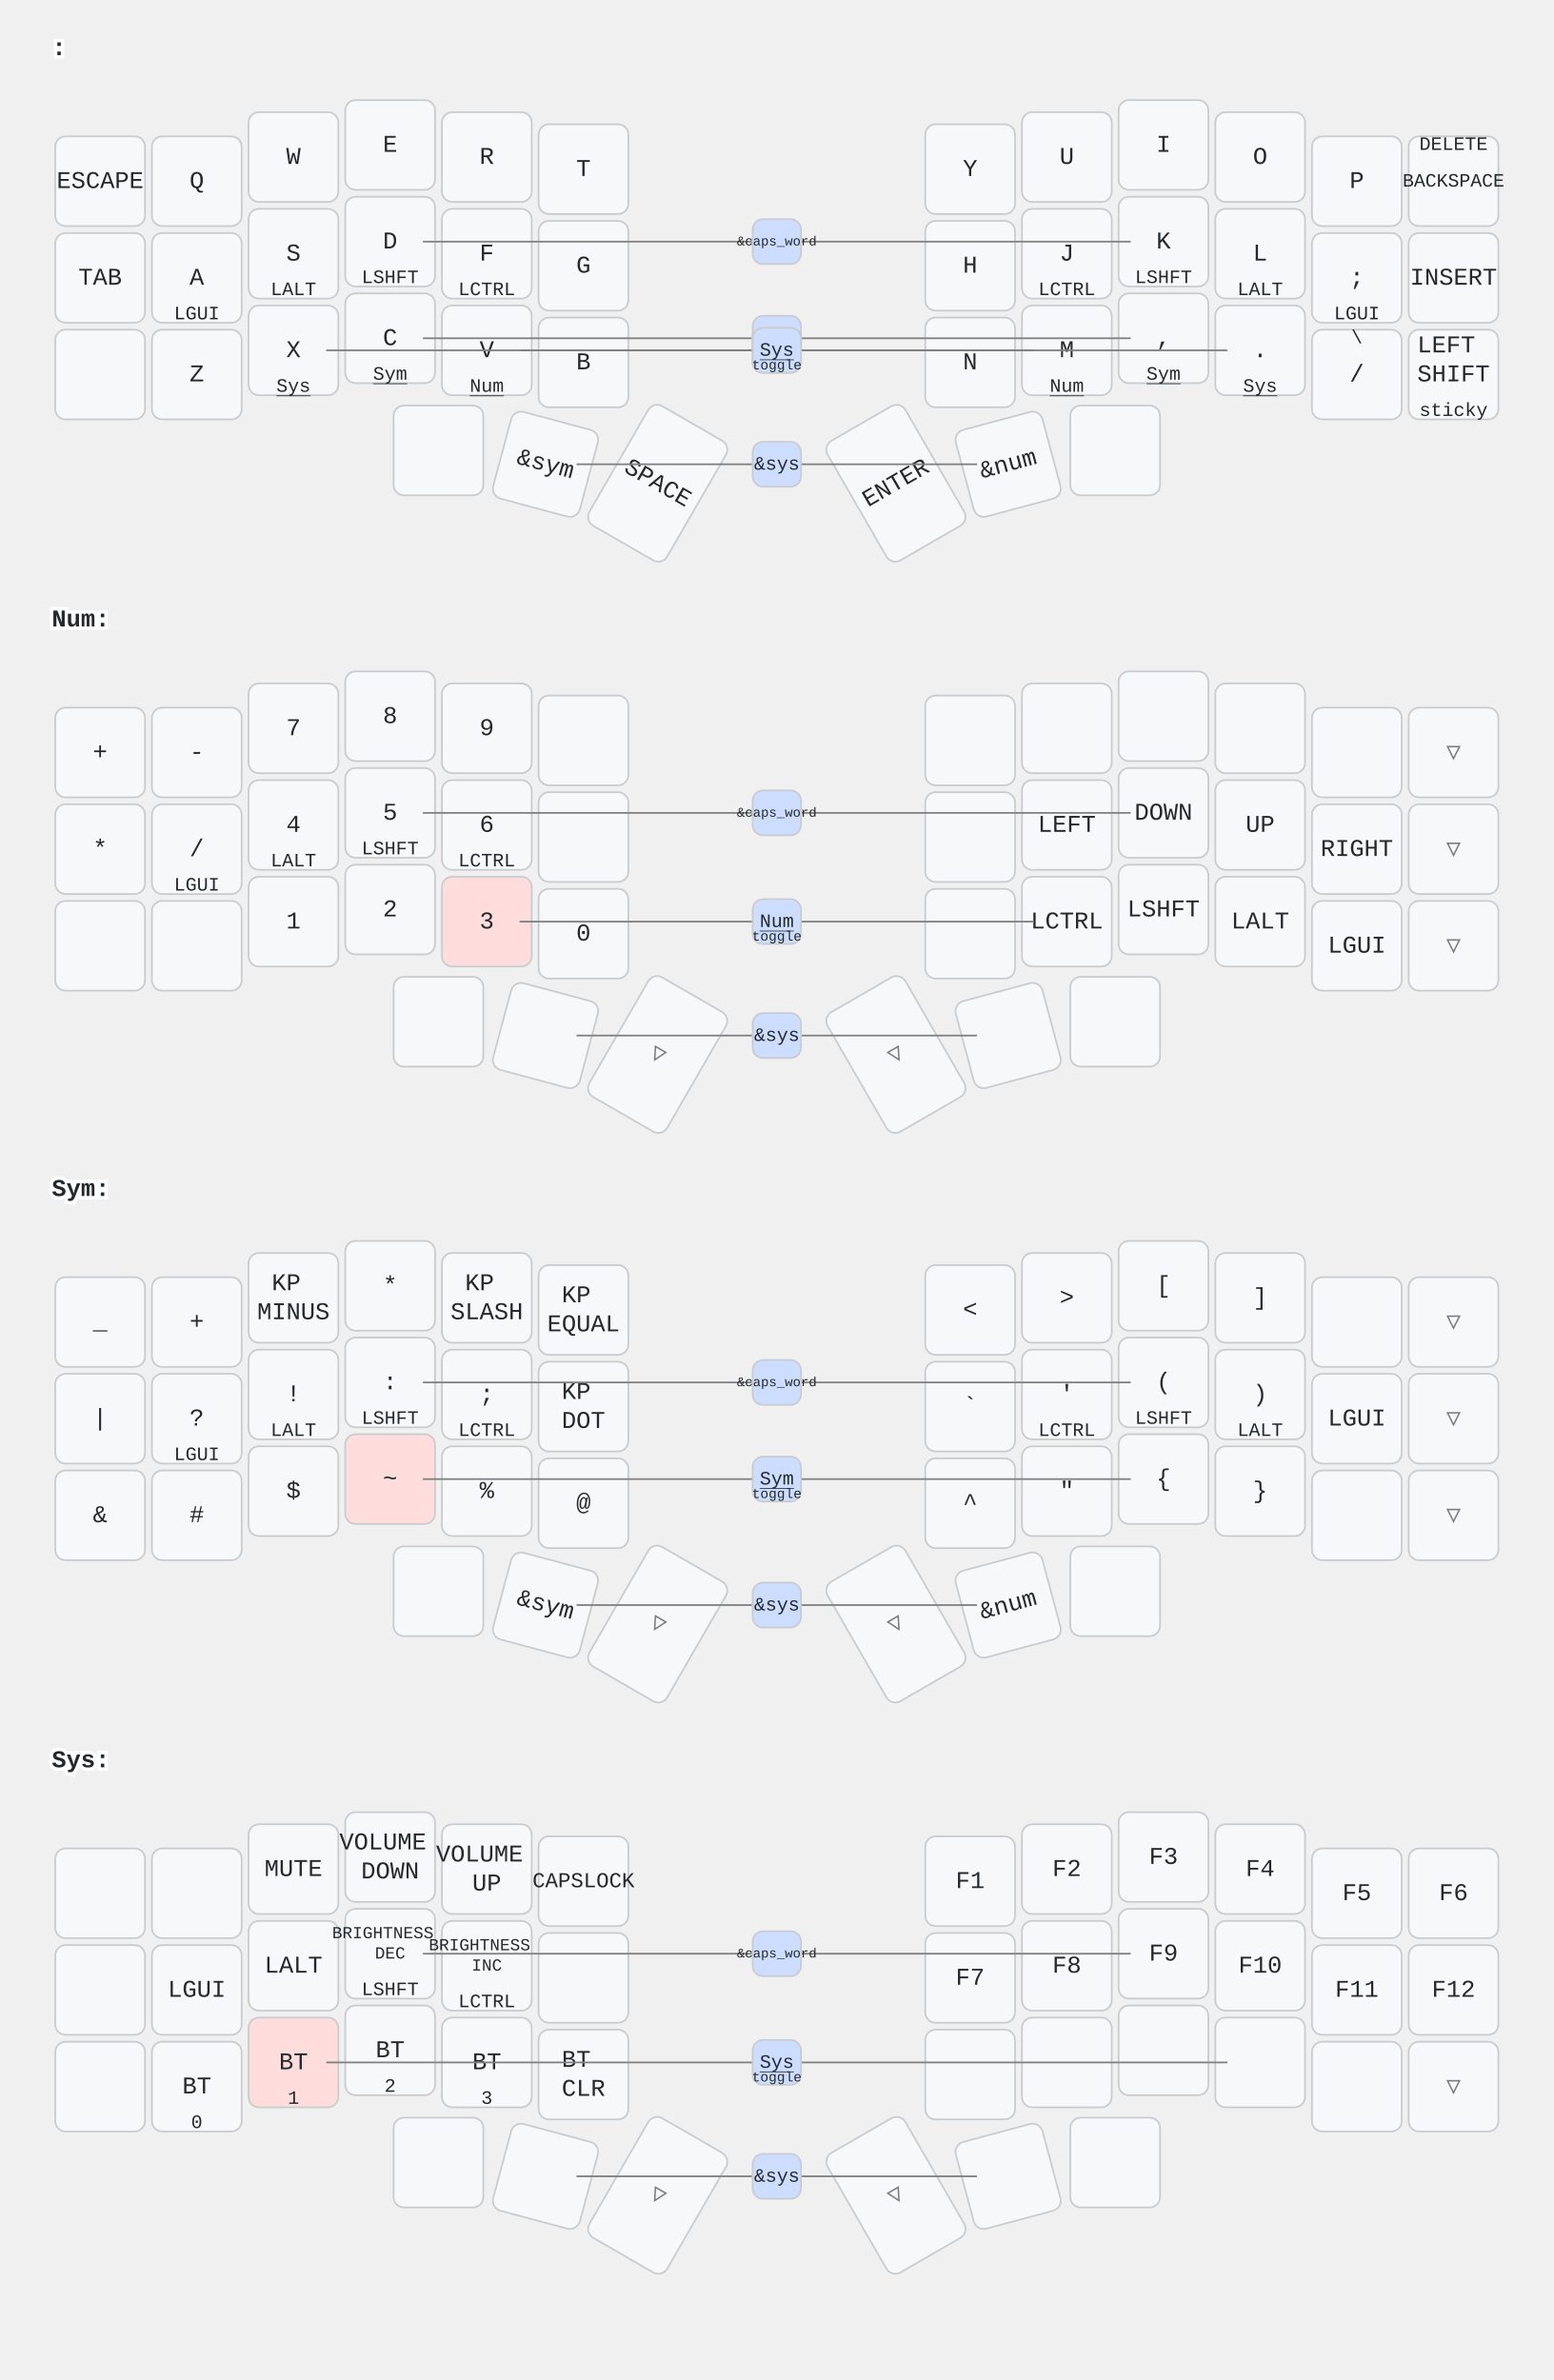
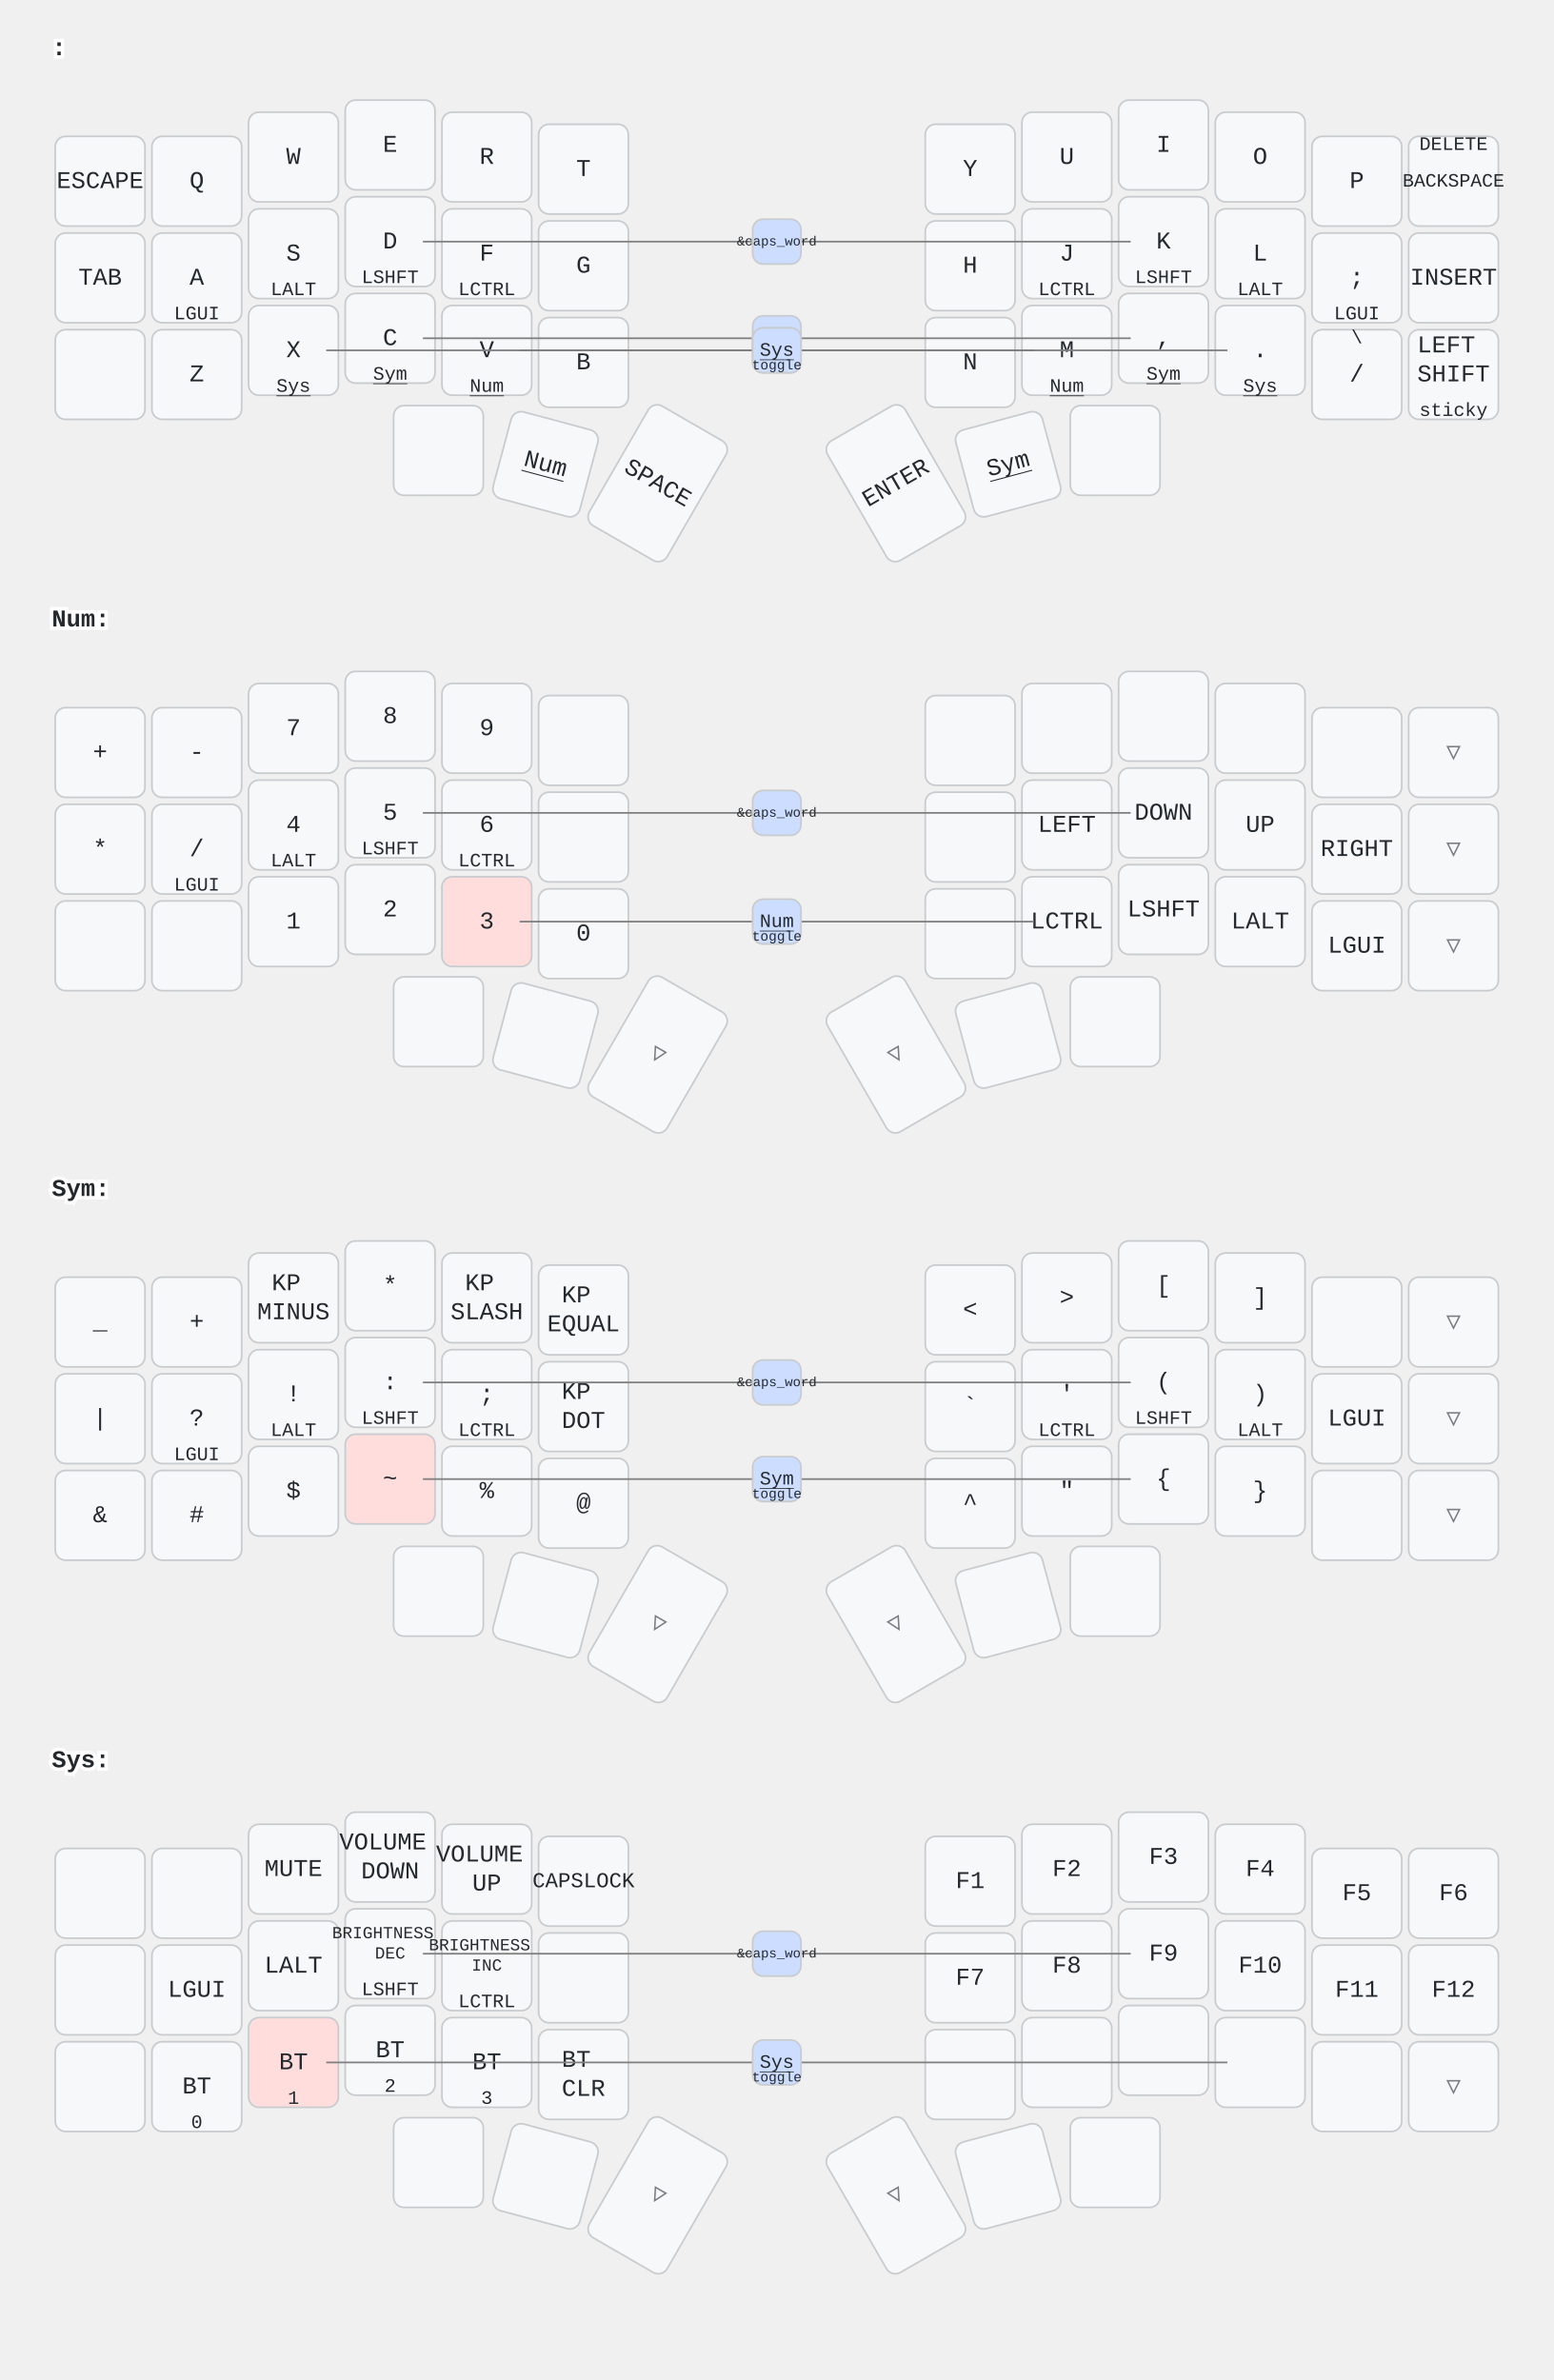
<svg xmlns="http://www.w3.org/2000/svg" width="900" height="1379" viewBox="0 0 900 1379" class="keymap">
  <style>/* inherit to force styles through use tags */
svg path {
    fill: inherit;
}

/* font and background color specifications */
svg.keymap {
    font-family: SFMono-Regular,Consolas,Liberation Mono,Menlo,monospace;
    font-size: 14px;
    font-kerning: normal;
    text-rendering: optimizeLegibility;
    fill: #24292e;
}

/* default key styling */
rect.key {
    fill: #f6f8fa;
}

rect.key, rect.combo {
    stroke: #c9cccf;
    stroke-width: 1;
}

/* default key side styling, only used is draw_key_sides is set */
rect.side {
    filter: brightness(90%);
}

/* color accent for combo boxes */
rect.combo, rect.combo-separate {
    fill: #cdf;
}

/* color accent for held keys */
rect.held, rect.combo.held {
    fill: #fdd;
}

/* color accent for ghost (optional) keys */
rect.ghost, rect.combo.ghost {
    stroke-dasharray: 4, 4;
    stroke-width: 2;
}

text {
    text-anchor: middle;
    dominant-baseline: middle;
}

/* styling for layer labels */
text.label {
    font-weight: bold;
    text-anchor: start;
    stroke: white;
    stroke-width: 4;
    paint-order: stroke;
}

/* styling for optional footer */
text.footer {
    text-anchor: end;
    dominant-baseline: auto;
    stroke: white;
    stroke-width: 4;
    paint-order: stroke;
}

/* styling for combo tap, and key hold/shifted label text */
text.combo, text.hold, text.shifted {
    font-size: 11px;
}

text.hold {
    text-anchor: middle;
    dominant-baseline: auto;
}

text.shifted {
    text-anchor: middle;
    dominant-baseline: hanging;
}

text.layer-activator {
    text-decoration: underline;
}

/* styling for hold/shifted label text in combo box */
text.combo.hold, text.combo.shifted {
    font-size: 8px;
}

/* lighter symbol for transparent keys */
text.trans {
    fill: #7b7e81;
}

/* styling for combo dendrons */
path.combo {
    stroke-width: 1;
    stroke: gray;
    fill: none;
}

/* Start Tabler Icons Cleanup */
/* cannot use height/width with glyphs */
.icon-tabler &gt; path {
    fill: inherit;
    stroke: inherit;
    stroke-width: 2;
}
/* hide tabler's default box */
.icon-tabler &gt; path[stroke="none"][fill="none"] {
    visibility: hidden;
}
/* End Tabler Icons Cleanup */
</style>
  <g transform="translate(30, 0)" class="layer- ">
    <text x="0" y="28" class="label" id="x_x"> :</text>
    <g transform="translate(0, 56)">
      <g transform="translate(28, 49)" class="key keypos-0">
        <rect rx="6" ry="6" x="-26" y="-26" width="52" height="52" class="key" />
        <text x="0" y="0" class="key tap">ESCAPE</text>
      </g>
      <g transform="translate(84, 49)" class="key keypos-1">
        <rect rx="6" ry="6" x="-26" y="-26" width="52" height="52" class="key" />
        <text x="0" y="0" class="key tap">Q</text>
      </g>
      <g transform="translate(140, 35)" class="key keypos-2">
        <rect rx="6" ry="6" x="-26" y="-26" width="52" height="52" class="key" />
        <text x="0" y="0" class="key tap">W</text>
      </g>
      <g transform="translate(196, 28)" class="key keypos-3">
        <rect rx="6" ry="6" x="-26" y="-26" width="52" height="52" class="key" />
        <text x="0" y="0" class="key tap">E</text>
      </g>
      <g transform="translate(252, 35)" class="key keypos-4">
        <rect rx="6" ry="6" x="-26" y="-26" width="52" height="52" class="key" />
        <text x="0" y="0" class="key tap">R</text>
      </g>
      <g transform="translate(308, 42)" class="key keypos-5">
        <rect rx="6" ry="6" x="-26" y="-26" width="52" height="52" class="key" />
        <text x="0" y="0" class="key tap">T</text>
      </g>
      <g transform="translate(532, 42)" class="key keypos-6">
        <rect rx="6" ry="6" x="-26" y="-26" width="52" height="52" class="key" />
        <text x="0" y="0" class="key tap">Y</text>
      </g>
      <g transform="translate(588, 35)" class="key keypos-7">
        <rect rx="6" ry="6" x="-26" y="-26" width="52" height="52" class="key" />
        <text x="0" y="0" class="key tap">U</text>
      </g>
      <g transform="translate(644, 28)" class="key keypos-8">
        <rect rx="6" ry="6" x="-26" y="-26" width="52" height="52" class="key" />
        <text x="0" y="0" class="key tap">I</text>
      </g>
      <g transform="translate(700, 35)" class="key keypos-9">
        <rect rx="6" ry="6" x="-26" y="-26" width="52" height="52" class="key" />
        <text x="0" y="0" class="key tap">O</text>
      </g>
      <g transform="translate(756, 49)" class="key keypos-10">
        <rect rx="6" ry="6" x="-26" y="-26" width="52" height="52" class="key" />
        <text x="0" y="0" class="key tap">P</text>
      </g>
      <g transform="translate(812, 49)" class="key keypos-11">
        <rect rx="6" ry="6" x="-26" y="-26" width="52" height="52" class="key" />
        <text x="0" y="0" class="key tap">
          <tspan style="font-size: 78%">BACKSPACE</tspan>
        </text>
        <text x="0" y="-24" class="key shifted">DELETE</text>
      </g>
      <g transform="translate(28, 105)" class="key keypos-12">
        <rect rx="6" ry="6" x="-26" y="-26" width="52" height="52" class="key" />
        <text x="0" y="0" class="key tap">TAB</text>
      </g>
      <g transform="translate(84, 105)" class="key keypos-13">
        <rect rx="6" ry="6" x="-26" y="-26" width="52" height="52" class="key" />
        <text x="0" y="0" class="key tap">A</text>
        <text x="0" y="24" class="key hold">LGUI</text>
      </g>
      <g transform="translate(140, 91)" class="key keypos-14">
        <rect rx="6" ry="6" x="-26" y="-26" width="52" height="52" class="key" />
        <text x="0" y="0" class="key tap">S</text>
        <text x="0" y="24" class="key hold">LALT</text>
      </g>
      <g transform="translate(196, 84)" class="key keypos-15">
        <rect rx="6" ry="6" x="-26" y="-26" width="52" height="52" class="key" />
        <text x="0" y="0" class="key tap">D</text>
        <text x="0" y="24" class="key hold">LSHFT</text>
      </g>
      <g transform="translate(252, 91)" class="key keypos-16">
        <rect rx="6" ry="6" x="-26" y="-26" width="52" height="52" class="key" />
        <text x="0" y="0" class="key tap">F</text>
        <text x="0" y="24" class="key hold">LCTRL</text>
      </g>
      <g transform="translate(308, 98)" class="key keypos-17">
        <rect rx="6" ry="6" x="-26" y="-26" width="52" height="52" class="key" />
        <text x="0" y="0" class="key tap">G</text>
      </g>
      <g transform="translate(532, 98)" class="key keypos-18">
        <rect rx="6" ry="6" x="-26" y="-26" width="52" height="52" class="key" />
        <text x="0" y="0" class="key tap">H</text>
      </g>
      <g transform="translate(588, 91)" class="key keypos-19">
        <rect rx="6" ry="6" x="-26" y="-26" width="52" height="52" class="key" />
        <text x="0" y="0" class="key tap">J</text>
        <text x="0" y="24" class="key hold">LCTRL</text>
      </g>
      <g transform="translate(644, 84)" class="key keypos-20">
        <rect rx="6" ry="6" x="-26" y="-26" width="52" height="52" class="key" />
        <text x="0" y="0" class="key tap">K</text>
        <text x="0" y="24" class="key hold">LSHFT</text>
      </g>
      <g transform="translate(700, 91)" class="key keypos-21">
        <rect rx="6" ry="6" x="-26" y="-26" width="52" height="52" class="key" />
        <text x="0" y="0" class="key tap">L</text>
        <text x="0" y="24" class="key hold">LALT</text>
      </g>
      <g transform="translate(756, 105)" class="key keypos-22">
        <rect rx="6" ry="6" x="-26" y="-26" width="52" height="52" class="key" />
        <text x="0" y="0" class="key tap">;</text>
        <text x="0" y="24" class="key hold">LGUI</text>
      </g>
      <g transform="translate(812, 105)" class="key keypos-23">
        <rect rx="6" ry="6" x="-26" y="-26" width="52" height="52" class="key" />
        <text x="0" y="0" class="key tap">INSERT</text>
      </g>
      <g transform="translate(28, 161)" class="key keypos-24">
        <rect rx="6" ry="6" x="-26" y="-26" width="52" height="52" class="key" />
      </g>
      <g transform="translate(84, 161)" class="key keypos-25">
        <rect rx="6" ry="6" x="-26" y="-26" width="52" height="52" class="key" />
        <text x="0" y="0" class="key tap">Z</text>
      </g>
      <g transform="translate(140, 147)" class="key keypos-26">
        <rect rx="6" ry="6" x="-26" y="-26" width="52" height="52" class="key" />
        <text x="0" y="0" class="key tap">X</text>
        <a href="#Sys">
          <text x="0" y="24" class="key hold layer-activator">Sys</text>
        </a>
      </g>
      <g transform="translate(196, 140)" class="key keypos-27">
        <rect rx="6" ry="6" x="-26" y="-26" width="52" height="52" class="key" />
        <text x="0" y="0" class="key tap">C</text>
        <a href="#Sym">
          <text x="0" y="24" class="key hold layer-activator">Sym</text>
        </a>
      </g>
      <g transform="translate(252, 147)" class="key keypos-28">
        <rect rx="6" ry="6" x="-26" y="-26" width="52" height="52" class="key" />
        <text x="0" y="0" class="key tap">V</text>
        <a href="#Num">
          <text x="0" y="24" class="key hold layer-activator">Num</text>
        </a>
      </g>
      <g transform="translate(308, 154)" class="key keypos-29">
        <rect rx="6" ry="6" x="-26" y="-26" width="52" height="52" class="key" />
        <text x="0" y="0" class="key tap">B</text>
      </g>
      <g transform="translate(532, 154)" class="key keypos-30">
        <rect rx="6" ry="6" x="-26" y="-26" width="52" height="52" class="key" />
        <text x="0" y="0" class="key tap">N</text>
      </g>
      <g transform="translate(588, 147)" class="key keypos-31">
        <rect rx="6" ry="6" x="-26" y="-26" width="52" height="52" class="key" />
        <text x="0" y="0" class="key tap">M</text>
        <a href="#Num">
          <text x="0" y="24" class="key hold layer-activator">Num</text>
        </a>
      </g>
      <g transform="translate(644, 140)" class="key keypos-32">
        <rect rx="6" ry="6" x="-26" y="-26" width="52" height="52" class="key" />
        <text x="0" y="0" class="key tap">,</text>
        <a href="#Sym">
          <text x="0" y="24" class="key hold layer-activator">Sym</text>
        </a>
      </g>
      <g transform="translate(700, 147)" class="key keypos-33">
        <rect rx="6" ry="6" x="-26" y="-26" width="52" height="52" class="key" />
        <text x="0" y="0" class="key tap">.</text>
        <a href="#Sys">
          <text x="0" y="24" class="key hold layer-activator">Sys</text>
        </a>
      </g>
      <g transform="translate(756, 161)" class="key keypos-34">
        <rect rx="6" ry="6" x="-26" y="-26" width="52" height="52" class="key" />
        <text x="0" y="0" class="key tap">/</text>
        <text x="0" y="-24" class="key shifted">\</text>
      </g>
      <g transform="translate(812, 161)" class="key keypos-35">
        <rect rx="6" ry="6" x="-26" y="-26" width="52" height="52" class="key" />
        <text x="0" y="0" class="key tap">
          <tspan x="0" dy="-1.2em">LEFT</tspan>
          <tspan x="0" dy="1.2em">SHIFT</tspan>
        </text>
        <text x="0" y="24" class="key hold">sticky</text>
      </g>
      <g transform="translate(224, 205)" class="key keypos-36">
        <rect rx="6" ry="6" x="-26" y="-26" width="52" height="52" class="key" />
      </g>
      <g transform="translate(286, 213) rotate(15.0)" class="key keypos-37">
        <rect rx="6" ry="6" x="-26" y="-26" width="52" height="52" class="key" />
-         <text x="0" y="0" class="key tap">&amp;sym</text>
+         <a href="#Num">
+           <text x="0" y="0" class="key tap layer-activator">Num</text>
+         </a>
      </g>
      <g transform="translate(351, 224) rotate(30.0)" class="key keypos-38">
        <rect rx="6" ry="6" x="-26" y="-40" width="52" height="80" class="key" />
        <text x="0" y="0" class="key tap">SPACE</text>
      </g>
      <g transform="translate(489, 224) rotate(-30.0)" class="key keypos-39">
        <rect rx="6" ry="6" x="-26" y="-40" width="52" height="80" class="key" />
        <text x="0" y="0" class="key tap">ENTER</text>
      </g>
      <g transform="translate(554, 213) rotate(-15.0)" class="key keypos-40">
        <rect rx="6" ry="6" x="-26" y="-26" width="52" height="52" class="key" />
-         <text x="0" y="0" class="key tap">&amp;num</text>
+         <a href="#Sym">
+           <text x="0" y="0" class="key tap layer-activator">Sym</text>
+         </a>
      </g>
      <g transform="translate(616, 205)" class="key keypos-41">
        <rect rx="6" ry="6" x="-26" y="-26" width="52" height="52" class="key" />
      </g>
      <g class="combo combopos-0">
-         <path d="M420,213 l-116,0" class="combo" />
-         <path d="M420,213 l116,0" class="combo" />
-         <rect rx="6" ry="6" x="406" y="200" width="28" height="26" class="combo" />
-         <text x="420" y="213" class="combo tap">&amp;sys</text>
-       </g>
-       <g class="combo combopos-1">
        <path d="M420,84 l-205,0" class="combo" />
        <path d="M420,84 l205,0" class="combo" />
        <rect rx="6" ry="6" x="406" y="71" width="28" height="26" class="combo" />
        <text x="420" y="84" class="combo tap">
          <tspan style="font-size: 70%">&amp;caps_word</tspan>
        </text>
      </g>
-       <g class="combo combopos-2">
+       <g class="combo combopos-1">
        <path d="M420,140 l-205,0" class="combo" />
        <path d="M420,140 l205,0" class="combo" />
        <rect rx="6" ry="6" x="406" y="127" width="28" height="26" class="combo" />
        <a href="#Sym">
          <text x="420" y="140" class="combo tap layer-activator">Sym</text>
        </a>
        <text x="420" y="151" class="combo hold">toggle</text>
      </g>
-       <g class="combo combopos-3">
+       <g class="combo combopos-2">
        <path d="M420,147 l-149,0" class="combo" />
        <path d="M420,147 l149,0" class="combo" />
        <rect rx="6" ry="6" x="406" y="134" width="28" height="26" class="combo" />
        <a href="#Num">
          <text x="420" y="147" class="combo tap layer-activator">Num</text>
        </a>
        <text x="420" y="158" class="combo hold">toggle</text>
      </g>
-       <g class="combo combopos-4">
+       <g class="combo combopos-3">
        <path d="M420,147 l-261,0" class="combo" />
        <path d="M420,147 l261,0" class="combo" />
        <rect rx="6" ry="6" x="406" y="134" width="28" height="26" class="combo" />
        <a href="#Sys">
          <text x="420" y="147" class="combo tap layer-activator">Sys</text>
        </a>
        <text x="420" y="158" class="combo hold">toggle</text>
      </g>
    </g>
  </g>
  <g transform="translate(30, 331)" class="layer-Num">
    <text x="0" y="28" class="label" id="Num">Num:</text>
    <g transform="translate(0, 56)">
      <g transform="translate(28, 49)" class="key keypos-0">
        <rect rx="6" ry="6" x="-26" y="-26" width="52" height="52" class="key" />
        <text x="0" y="0" class="key tap">+</text>
      </g>
      <g transform="translate(84, 49)" class="key keypos-1">
        <rect rx="6" ry="6" x="-26" y="-26" width="52" height="52" class="key" />
        <text x="0" y="0" class="key tap">-</text>
      </g>
      <g transform="translate(140, 35)" class="key keypos-2">
        <rect rx="6" ry="6" x="-26" y="-26" width="52" height="52" class="key" />
        <text x="0" y="0" class="key tap">7</text>
      </g>
      <g transform="translate(196, 28)" class="key keypos-3">
        <rect rx="6" ry="6" x="-26" y="-26" width="52" height="52" class="key" />
        <text x="0" y="0" class="key tap">8</text>
      </g>
      <g transform="translate(252, 35)" class="key keypos-4">
        <rect rx="6" ry="6" x="-26" y="-26" width="52" height="52" class="key" />
        <text x="0" y="0" class="key tap">9</text>
      </g>
      <g transform="translate(308, 42)" class="key keypos-5">
        <rect rx="6" ry="6" x="-26" y="-26" width="52" height="52" class="key" />
      </g>
      <g transform="translate(532, 42)" class="key keypos-6">
        <rect rx="6" ry="6" x="-26" y="-26" width="52" height="52" class="key" />
      </g>
      <g transform="translate(588, 35)" class="key keypos-7">
        <rect rx="6" ry="6" x="-26" y="-26" width="52" height="52" class="key" />
      </g>
      <g transform="translate(644, 28)" class="key keypos-8">
        <rect rx="6" ry="6" x="-26" y="-26" width="52" height="52" class="key" />
      </g>
      <g transform="translate(700, 35)" class="key keypos-9">
        <rect rx="6" ry="6" x="-26" y="-26" width="52" height="52" class="key" />
      </g>
      <g transform="translate(756, 49)" class="key keypos-10">
        <rect rx="6" ry="6" x="-26" y="-26" width="52" height="52" class="key" />
      </g>
      <g transform="translate(812, 49)" class="key trans keypos-11">
        <rect rx="6" ry="6" x="-26" y="-26" width="52" height="52" class="key trans" />
        <text x="0" y="0" class="key trans tap">▽</text>
      </g>
      <g transform="translate(28, 105)" class="key keypos-12">
        <rect rx="6" ry="6" x="-26" y="-26" width="52" height="52" class="key" />
        <text x="0" y="0" class="key tap">*</text>
      </g>
      <g transform="translate(84, 105)" class="key keypos-13">
        <rect rx="6" ry="6" x="-26" y="-26" width="52" height="52" class="key" />
        <text x="0" y="0" class="key tap">/</text>
        <text x="0" y="24" class="key hold">LGUI</text>
      </g>
      <g transform="translate(140, 91)" class="key keypos-14">
        <rect rx="6" ry="6" x="-26" y="-26" width="52" height="52" class="key" />
        <text x="0" y="0" class="key tap">4</text>
        <text x="0" y="24" class="key hold">LALT</text>
      </g>
      <g transform="translate(196, 84)" class="key keypos-15">
        <rect rx="6" ry="6" x="-26" y="-26" width="52" height="52" class="key" />
        <text x="0" y="0" class="key tap">5</text>
        <text x="0" y="24" class="key hold">LSHFT</text>
      </g>
      <g transform="translate(252, 91)" class="key keypos-16">
        <rect rx="6" ry="6" x="-26" y="-26" width="52" height="52" class="key" />
        <text x="0" y="0" class="key tap">6</text>
        <text x="0" y="24" class="key hold">LCTRL</text>
      </g>
      <g transform="translate(308, 98)" class="key keypos-17">
        <rect rx="6" ry="6" x="-26" y="-26" width="52" height="52" class="key" />
      </g>
      <g transform="translate(532, 98)" class="key keypos-18">
        <rect rx="6" ry="6" x="-26" y="-26" width="52" height="52" class="key" />
      </g>
      <g transform="translate(588, 91)" class="key keypos-19">
        <rect rx="6" ry="6" x="-26" y="-26" width="52" height="52" class="key" />
        <text x="0" y="0" class="key tap">LEFT</text>
      </g>
      <g transform="translate(644, 84)" class="key keypos-20">
        <rect rx="6" ry="6" x="-26" y="-26" width="52" height="52" class="key" />
        <text x="0" y="0" class="key tap">DOWN</text>
      </g>
      <g transform="translate(700, 91)" class="key keypos-21">
        <rect rx="6" ry="6" x="-26" y="-26" width="52" height="52" class="key" />
        <text x="0" y="0" class="key tap">UP</text>
      </g>
      <g transform="translate(756, 105)" class="key keypos-22">
        <rect rx="6" ry="6" x="-26" y="-26" width="52" height="52" class="key" />
        <text x="0" y="0" class="key tap">RIGHT</text>
      </g>
      <g transform="translate(812, 105)" class="key trans keypos-23">
        <rect rx="6" ry="6" x="-26" y="-26" width="52" height="52" class="key trans" />
        <text x="0" y="0" class="key trans tap">▽</text>
      </g>
      <g transform="translate(28, 161)" class="key keypos-24">
        <rect rx="6" ry="6" x="-26" y="-26" width="52" height="52" class="key" />
      </g>
      <g transform="translate(84, 161)" class="key keypos-25">
        <rect rx="6" ry="6" x="-26" y="-26" width="52" height="52" class="key" />
      </g>
      <g transform="translate(140, 147)" class="key keypos-26">
        <rect rx="6" ry="6" x="-26" y="-26" width="52" height="52" class="key" />
        <text x="0" y="0" class="key tap">1</text>
      </g>
      <g transform="translate(196, 140)" class="key keypos-27">
        <rect rx="6" ry="6" x="-26" y="-26" width="52" height="52" class="key" />
        <text x="0" y="0" class="key tap">2</text>
      </g>
      <g transform="translate(252, 147)" class="key held keypos-28">
        <rect rx="6" ry="6" x="-26" y="-26" width="52" height="52" class="key held" />
        <text x="0" y="0" class="key held tap">3</text>
      </g>
      <g transform="translate(308, 154)" class="key keypos-29">
        <rect rx="6" ry="6" x="-26" y="-26" width="52" height="52" class="key" />
        <text x="0" y="0" class="key tap">0</text>
      </g>
      <g transform="translate(532, 154)" class="key keypos-30">
        <rect rx="6" ry="6" x="-26" y="-26" width="52" height="52" class="key" />
      </g>
      <g transform="translate(588, 147)" class="key keypos-31">
        <rect rx="6" ry="6" x="-26" y="-26" width="52" height="52" class="key" />
        <text x="0" y="0" class="key tap">LCTRL</text>
      </g>
      <g transform="translate(644, 140)" class="key keypos-32">
        <rect rx="6" ry="6" x="-26" y="-26" width="52" height="52" class="key" />
        <text x="0" y="0" class="key tap">LSHFT</text>
      </g>
      <g transform="translate(700, 147)" class="key keypos-33">
        <rect rx="6" ry="6" x="-26" y="-26" width="52" height="52" class="key" />
        <text x="0" y="0" class="key tap">LALT</text>
      </g>
      <g transform="translate(756, 161)" class="key keypos-34">
        <rect rx="6" ry="6" x="-26" y="-26" width="52" height="52" class="key" />
        <text x="0" y="0" class="key tap">LGUI</text>
      </g>
      <g transform="translate(812, 161)" class="key trans keypos-35">
        <rect rx="6" ry="6" x="-26" y="-26" width="52" height="52" class="key trans" />
        <text x="0" y="0" class="key trans tap">▽</text>
      </g>
      <g transform="translate(224, 205)" class="key keypos-36">
        <rect rx="6" ry="6" x="-26" y="-26" width="52" height="52" class="key" />
      </g>
      <g transform="translate(286, 213) rotate(15.0)" class="key keypos-37">
        <rect rx="6" ry="6" x="-26" y="-26" width="52" height="52" class="key" />
      </g>
      <g transform="translate(351, 224) rotate(30.0)" class="key trans keypos-38">
        <rect rx="6" ry="6" x="-26" y="-40" width="52" height="80" class="key trans" />
        <text x="0" y="0" class="key trans tap">▽</text>
      </g>
      <g transform="translate(489, 224) rotate(-30.0)" class="key trans keypos-39">
        <rect rx="6" ry="6" x="-26" y="-40" width="52" height="80" class="key trans" />
        <text x="0" y="0" class="key trans tap">▽</text>
      </g>
      <g transform="translate(554, 213) rotate(-15.0)" class="key keypos-40">
        <rect rx="6" ry="6" x="-26" y="-26" width="52" height="52" class="key" />
      </g>
      <g transform="translate(616, 205)" class="key keypos-41">
        <rect rx="6" ry="6" x="-26" y="-26" width="52" height="52" class="key" />
      </g>
      <g class="combo combopos-0">
-         <path d="M420,213 l-116,0" class="combo" />
-         <path d="M420,213 l116,0" class="combo" />
-         <rect rx="6" ry="6" x="406" y="200" width="28" height="26" class="combo" />
-         <text x="420" y="213" class="combo tap">&amp;sys</text>
-       </g>
-       <g class="combo combopos-1">
        <path d="M420,84 l-205,0" class="combo" />
        <path d="M420,84 l205,0" class="combo" />
        <rect rx="6" ry="6" x="406" y="71" width="28" height="26" class="combo" />
        <text x="420" y="84" class="combo tap">
          <tspan style="font-size: 70%">&amp;caps_word</tspan>
        </text>
      </g>
-       <g class="combo combopos-2">
+       <g class="combo combopos-1">
        <path d="M420,147 l-149,0" class="combo" />
        <path d="M420,147 l149,0" class="combo" />
        <rect rx="6" ry="6" x="406" y="134" width="28" height="26" class="combo" />
        <a href="#Num">
          <text x="420" y="147" class="combo tap layer-activator">Num</text>
        </a>
        <text x="420" y="158" class="combo hold">toggle</text>
      </g>
    </g>
  </g>
  <g transform="translate(30, 661)" class="layer-Sym">
    <text x="0" y="28" class="label" id="Sym">Sym:</text>
    <g transform="translate(0, 56)">
      <g transform="translate(28, 49)" class="key keypos-0">
        <rect rx="6" ry="6" x="-26" y="-26" width="52" height="52" class="key" />
        <text x="0" y="0" class="key tap">_</text>
      </g>
      <g transform="translate(84, 49)" class="key keypos-1">
        <rect rx="6" ry="6" x="-26" y="-26" width="52" height="52" class="key" />
        <text x="0" y="0" class="key tap">+</text>
      </g>
      <g transform="translate(140, 35)" class="key keypos-2">
        <rect rx="6" ry="6" x="-26" y="-26" width="52" height="52" class="key" />
        <text x="0" y="0" class="key tap">
          <tspan x="0" dy="-0.6em">KP</tspan>
          <tspan x="0" dy="1.2em">MINUS</tspan>
        </text>
      </g>
      <g transform="translate(196, 28)" class="key keypos-3">
        <rect rx="6" ry="6" x="-26" y="-26" width="52" height="52" class="key" />
        <text x="0" y="0" class="key tap">*</text>
      </g>
      <g transform="translate(252, 35)" class="key keypos-4">
        <rect rx="6" ry="6" x="-26" y="-26" width="52" height="52" class="key" />
        <text x="0" y="0" class="key tap">
          <tspan x="0" dy="-0.6em">KP</tspan>
          <tspan x="0" dy="1.2em">SLASH</tspan>
        </text>
      </g>
      <g transform="translate(308, 42)" class="key keypos-5">
        <rect rx="6" ry="6" x="-26" y="-26" width="52" height="52" class="key" />
        <text x="0" y="0" class="key tap">
          <tspan x="0" dy="-0.6em">KP</tspan>
          <tspan x="0" dy="1.2em">EQUAL</tspan>
        </text>
      </g>
      <g transform="translate(532, 42)" class="key keypos-6">
        <rect rx="6" ry="6" x="-26" y="-26" width="52" height="52" class="key" />
        <text x="0" y="0" class="key tap">&lt;</text>
      </g>
      <g transform="translate(588, 35)" class="key keypos-7">
        <rect rx="6" ry="6" x="-26" y="-26" width="52" height="52" class="key" />
        <text x="0" y="0" class="key tap">&gt;</text>
      </g>
      <g transform="translate(644, 28)" class="key keypos-8">
        <rect rx="6" ry="6" x="-26" y="-26" width="52" height="52" class="key" />
        <text x="0" y="0" class="key tap">[</text>
      </g>
      <g transform="translate(700, 35)" class="key keypos-9">
        <rect rx="6" ry="6" x="-26" y="-26" width="52" height="52" class="key" />
        <text x="0" y="0" class="key tap">]</text>
      </g>
      <g transform="translate(756, 49)" class="key keypos-10">
        <rect rx="6" ry="6" x="-26" y="-26" width="52" height="52" class="key" />
      </g>
      <g transform="translate(812, 49)" class="key trans keypos-11">
        <rect rx="6" ry="6" x="-26" y="-26" width="52" height="52" class="key trans" />
        <text x="0" y="0" class="key trans tap">▽</text>
      </g>
      <g transform="translate(28, 105)" class="key keypos-12">
        <rect rx="6" ry="6" x="-26" y="-26" width="52" height="52" class="key" />
        <text x="0" y="0" class="key tap">|</text>
      </g>
      <g transform="translate(84, 105)" class="key keypos-13">
        <rect rx="6" ry="6" x="-26" y="-26" width="52" height="52" class="key" />
        <text x="0" y="0" class="key tap">?</text>
        <text x="0" y="24" class="key hold">LGUI</text>
      </g>
      <g transform="translate(140, 91)" class="key keypos-14">
        <rect rx="6" ry="6" x="-26" y="-26" width="52" height="52" class="key" />
        <text x="0" y="0" class="key tap">!</text>
        <text x="0" y="24" class="key hold">LALT</text>
      </g>
      <g transform="translate(196, 84)" class="key keypos-15">
        <rect rx="6" ry="6" x="-26" y="-26" width="52" height="52" class="key" />
        <text x="0" y="0" class="key tap">:</text>
        <text x="0" y="24" class="key hold">LSHFT</text>
      </g>
      <g transform="translate(252, 91)" class="key keypos-16">
        <rect rx="6" ry="6" x="-26" y="-26" width="52" height="52" class="key" />
        <text x="0" y="0" class="key tap">;</text>
        <text x="0" y="24" class="key hold">LCTRL</text>
      </g>
      <g transform="translate(308, 98)" class="key keypos-17">
        <rect rx="6" ry="6" x="-26" y="-26" width="52" height="52" class="key" />
        <text x="0" y="0" class="key tap">
          <tspan x="0" dy="-0.6em">KP</tspan>
          <tspan x="0" dy="1.2em">DOT</tspan>
        </text>
      </g>
      <g transform="translate(532, 98)" class="key keypos-18">
        <rect rx="6" ry="6" x="-26" y="-26" width="52" height="52" class="key" />
        <text x="0" y="0" class="key tap">`</text>
      </g>
      <g transform="translate(588, 91)" class="key keypos-19">
        <rect rx="6" ry="6" x="-26" y="-26" width="52" height="52" class="key" />
        <text x="0" y="0" class="key tap">'</text>
        <text x="0" y="24" class="key hold">LCTRL</text>
      </g>
      <g transform="translate(644, 84)" class="key keypos-20">
        <rect rx="6" ry="6" x="-26" y="-26" width="52" height="52" class="key" />
        <text x="0" y="0" class="key tap">(</text>
        <text x="0" y="24" class="key hold">LSHFT</text>
      </g>
      <g transform="translate(700, 91)" class="key keypos-21">
        <rect rx="6" ry="6" x="-26" y="-26" width="52" height="52" class="key" />
        <text x="0" y="0" class="key tap">)</text>
        <text x="0" y="24" class="key hold">LALT</text>
      </g>
      <g transform="translate(756, 105)" class="key keypos-22">
        <rect rx="6" ry="6" x="-26" y="-26" width="52" height="52" class="key" />
        <text x="0" y="0" class="key tap">LGUI</text>
      </g>
      <g transform="translate(812, 105)" class="key trans keypos-23">
        <rect rx="6" ry="6" x="-26" y="-26" width="52" height="52" class="key trans" />
        <text x="0" y="0" class="key trans tap">▽</text>
      </g>
      <g transform="translate(28, 161)" class="key keypos-24">
        <rect rx="6" ry="6" x="-26" y="-26" width="52" height="52" class="key" />
        <text x="0" y="0" class="key tap">&amp;</text>
      </g>
      <g transform="translate(84, 161)" class="key keypos-25">
        <rect rx="6" ry="6" x="-26" y="-26" width="52" height="52" class="key" />
        <text x="0" y="0" class="key tap">#</text>
      </g>
      <g transform="translate(140, 147)" class="key keypos-26">
        <rect rx="6" ry="6" x="-26" y="-26" width="52" height="52" class="key" />
        <text x="0" y="0" class="key tap">$</text>
      </g>
      <g transform="translate(196, 140)" class="key held keypos-27">
        <rect rx="6" ry="6" x="-26" y="-26" width="52" height="52" class="key held" />
        <text x="0" y="0" class="key held tap">~</text>
      </g>
      <g transform="translate(252, 147)" class="key keypos-28">
        <rect rx="6" ry="6" x="-26" y="-26" width="52" height="52" class="key" />
        <text x="0" y="0" class="key tap">%</text>
      </g>
      <g transform="translate(308, 154)" class="key keypos-29">
        <rect rx="6" ry="6" x="-26" y="-26" width="52" height="52" class="key" />
        <text x="0" y="0" class="key tap">@</text>
      </g>
      <g transform="translate(532, 154)" class="key keypos-30">
        <rect rx="6" ry="6" x="-26" y="-26" width="52" height="52" class="key" />
        <text x="0" y="0" class="key tap">^</text>
      </g>
      <g transform="translate(588, 147)" class="key keypos-31">
        <rect rx="6" ry="6" x="-26" y="-26" width="52" height="52" class="key" />
        <text x="0" y="0" class="key tap">"</text>
      </g>
      <g transform="translate(644, 140)" class="key keypos-32">
        <rect rx="6" ry="6" x="-26" y="-26" width="52" height="52" class="key" />
        <text x="0" y="0" class="key tap">{</text>
      </g>
      <g transform="translate(700, 147)" class="key keypos-33">
        <rect rx="6" ry="6" x="-26" y="-26" width="52" height="52" class="key" />
        <text x="0" y="0" class="key tap">}</text>
      </g>
      <g transform="translate(756, 161)" class="key keypos-34">
        <rect rx="6" ry="6" x="-26" y="-26" width="52" height="52" class="key" />
      </g>
      <g transform="translate(812, 161)" class="key trans keypos-35">
        <rect rx="6" ry="6" x="-26" y="-26" width="52" height="52" class="key trans" />
        <text x="0" y="0" class="key trans tap">▽</text>
      </g>
      <g transform="translate(224, 205)" class="key keypos-36">
        <rect rx="6" ry="6" x="-26" y="-26" width="52" height="52" class="key" />
      </g>
      <g transform="translate(286, 213) rotate(15.0)" class="key keypos-37">
        <rect rx="6" ry="6" x="-26" y="-26" width="52" height="52" class="key" />
-         <text x="0" y="0" class="key tap">&amp;sym</text>
      </g>
      <g transform="translate(351, 224) rotate(30.0)" class="key trans keypos-38">
        <rect rx="6" ry="6" x="-26" y="-40" width="52" height="80" class="key trans" />
        <text x="0" y="0" class="key trans tap">▽</text>
      </g>
      <g transform="translate(489, 224) rotate(-30.0)" class="key trans keypos-39">
        <rect rx="6" ry="6" x="-26" y="-40" width="52" height="80" class="key trans" />
        <text x="0" y="0" class="key trans tap">▽</text>
      </g>
      <g transform="translate(554, 213) rotate(-15.0)" class="key keypos-40">
        <rect rx="6" ry="6" x="-26" y="-26" width="52" height="52" class="key" />
-         <text x="0" y="0" class="key tap">&amp;num</text>
      </g>
      <g transform="translate(616, 205)" class="key keypos-41">
        <rect rx="6" ry="6" x="-26" y="-26" width="52" height="52" class="key" />
      </g>
      <g class="combo combopos-0">
-         <path d="M420,213 l-116,0" class="combo" />
-         <path d="M420,213 l116,0" class="combo" />
-         <rect rx="6" ry="6" x="406" y="200" width="28" height="26" class="combo" />
-         <text x="420" y="213" class="combo tap">&amp;sys</text>
-       </g>
-       <g class="combo combopos-1">
        <path d="M420,84 l-205,0" class="combo" />
        <path d="M420,84 l205,0" class="combo" />
        <rect rx="6" ry="6" x="406" y="71" width="28" height="26" class="combo" />
        <text x="420" y="84" class="combo tap">
          <tspan style="font-size: 70%">&amp;caps_word</tspan>
        </text>
      </g>
-       <g class="combo combopos-2">
+       <g class="combo combopos-1">
        <path d="M420,140 l-205,0" class="combo" />
        <path d="M420,140 l205,0" class="combo" />
        <rect rx="6" ry="6" x="406" y="127" width="28" height="26" class="combo" />
        <a href="#Sym">
          <text x="420" y="140" class="combo tap layer-activator">Sym</text>
        </a>
        <text x="420" y="151" class="combo hold">toggle</text>
      </g>
    </g>
  </g>
  <g transform="translate(30, 992)" class="layer-Sys">
    <text x="0" y="28" class="label" id="Sys">Sys:</text>
    <g transform="translate(0, 56)">
      <g transform="translate(28, 49)" class="key keypos-0">
        <rect rx="6" ry="6" x="-26" y="-26" width="52" height="52" class="key" />
      </g>
      <g transform="translate(84, 49)" class="key keypos-1">
        <rect rx="6" ry="6" x="-26" y="-26" width="52" height="52" class="key" />
      </g>
      <g transform="translate(140, 35)" class="key keypos-2">
        <rect rx="6" ry="6" x="-26" y="-26" width="52" height="52" class="key" />
        <text x="0" y="0" class="key tap">MUTE</text>
      </g>
      <g transform="translate(196, 28)" class="key keypos-3">
        <rect rx="6" ry="6" x="-26" y="-26" width="52" height="52" class="key" />
        <text x="0" y="0" class="key tap">
          <tspan x="0" dy="-0.6em">VOLUME</tspan>
          <tspan x="0" dy="1.2em">DOWN</tspan>
        </text>
      </g>
      <g transform="translate(252, 35)" class="key keypos-4">
        <rect rx="6" ry="6" x="-26" y="-26" width="52" height="52" class="key" />
        <text x="0" y="0" class="key tap">
          <tspan x="0" dy="-0.6em">VOLUME</tspan>
          <tspan x="0" dy="1.2em">UP</tspan>
        </text>
      </g>
      <g transform="translate(308, 42)" class="key keypos-5">
        <rect rx="6" ry="6" x="-26" y="-26" width="52" height="52" class="key" />
        <text x="0" y="0" class="key tap">
          <tspan style="font-size: 88%">CAPSLOCK</tspan>
        </text>
      </g>
      <g transform="translate(532, 42)" class="key keypos-6">
        <rect rx="6" ry="6" x="-26" y="-26" width="52" height="52" class="key" />
        <text x="0" y="0" class="key tap">F1</text>
      </g>
      <g transform="translate(588, 35)" class="key keypos-7">
        <rect rx="6" ry="6" x="-26" y="-26" width="52" height="52" class="key" />
        <text x="0" y="0" class="key tap">F2</text>
      </g>
      <g transform="translate(644, 28)" class="key keypos-8">
        <rect rx="6" ry="6" x="-26" y="-26" width="52" height="52" class="key" />
        <text x="0" y="0" class="key tap">F3</text>
      </g>
      <g transform="translate(700, 35)" class="key keypos-9">
        <rect rx="6" ry="6" x="-26" y="-26" width="52" height="52" class="key" />
        <text x="0" y="0" class="key tap">F4</text>
      </g>
      <g transform="translate(756, 49)" class="key keypos-10">
        <rect rx="6" ry="6" x="-26" y="-26" width="52" height="52" class="key" />
        <text x="0" y="0" class="key tap">F5</text>
      </g>
      <g transform="translate(812, 49)" class="key keypos-11">
        <rect rx="6" ry="6" x="-26" y="-26" width="52" height="52" class="key" />
        <text x="0" y="0" class="key tap">F6</text>
      </g>
      <g transform="translate(28, 105)" class="key keypos-12">
        <rect rx="6" ry="6" x="-26" y="-26" width="52" height="52" class="key" />
      </g>
      <g transform="translate(84, 105)" class="key keypos-13">
        <rect rx="6" ry="6" x="-26" y="-26" width="52" height="52" class="key" />
        <text x="0" y="0" class="key tap">LGUI</text>
      </g>
      <g transform="translate(140, 91)" class="key keypos-14">
        <rect rx="6" ry="6" x="-26" y="-26" width="52" height="52" class="key" />
        <text x="0" y="0" class="key tap">LALT</text>
      </g>
      <g transform="translate(196, 84)" class="key keypos-15">
        <rect rx="6" ry="6" x="-26" y="-26" width="52" height="52" class="key" />
        <text x="0" y="0" class="key tap">
          <tspan x="0" dy="-1.2em" style="font-size: 70%">BRIGHTNESS</tspan>
          <tspan x="0" dy="1.2em" style="font-size: 70%">DEC</tspan>
        </text>
        <text x="0" y="24" class="key hold">LSHFT</text>
      </g>
      <g transform="translate(252, 91)" class="key keypos-16">
        <rect rx="6" ry="6" x="-26" y="-26" width="52" height="52" class="key" />
        <text x="0" y="0" class="key tap">
          <tspan x="0" dy="-1.2em" style="font-size: 70%">BRIGHTNESS</tspan>
          <tspan x="0" dy="1.2em" style="font-size: 70%">INC</tspan>
        </text>
        <text x="0" y="24" class="key hold">LCTRL</text>
      </g>
      <g transform="translate(308, 98)" class="key keypos-17">
        <rect rx="6" ry="6" x="-26" y="-26" width="52" height="52" class="key" />
      </g>
      <g transform="translate(532, 98)" class="key keypos-18">
        <rect rx="6" ry="6" x="-26" y="-26" width="52" height="52" class="key" />
        <text x="0" y="0" class="key tap">F7</text>
      </g>
      <g transform="translate(588, 91)" class="key keypos-19">
        <rect rx="6" ry="6" x="-26" y="-26" width="52" height="52" class="key" />
        <text x="0" y="0" class="key tap">F8</text>
      </g>
      <g transform="translate(644, 84)" class="key keypos-20">
        <rect rx="6" ry="6" x="-26" y="-26" width="52" height="52" class="key" />
        <text x="0" y="0" class="key tap">F9</text>
      </g>
      <g transform="translate(700, 91)" class="key keypos-21">
        <rect rx="6" ry="6" x="-26" y="-26" width="52" height="52" class="key" />
        <text x="0" y="0" class="key tap">F10</text>
      </g>
      <g transform="translate(756, 105)" class="key keypos-22">
        <rect rx="6" ry="6" x="-26" y="-26" width="52" height="52" class="key" />
        <text x="0" y="0" class="key tap">F11</text>
      </g>
      <g transform="translate(812, 105)" class="key keypos-23">
        <rect rx="6" ry="6" x="-26" y="-26" width="52" height="52" class="key" />
        <text x="0" y="0" class="key tap">F12</text>
      </g>
      <g transform="translate(28, 161)" class="key keypos-24">
        <rect rx="6" ry="6" x="-26" y="-26" width="52" height="52" class="key" />
      </g>
      <g transform="translate(84, 161)" class="key keypos-25">
        <rect rx="6" ry="6" x="-26" y="-26" width="52" height="52" class="key" />
        <text x="0" y="0" class="key tap">BT</text>
        <text x="0" y="24" class="key hold">0</text>
      </g>
      <g transform="translate(140, 147)" class="key held keypos-26">
        <rect rx="6" ry="6" x="-26" y="-26" width="52" height="52" class="key held" />
        <text x="0" y="0" class="key held tap">BT</text>
        <text x="0" y="24" class="key held hold">1</text>
      </g>
      <g transform="translate(196, 140)" class="key keypos-27">
        <rect rx="6" ry="6" x="-26" y="-26" width="52" height="52" class="key" />
        <text x="0" y="0" class="key tap">BT</text>
        <text x="0" y="24" class="key hold">2</text>
      </g>
      <g transform="translate(252, 147)" class="key keypos-28">
        <rect rx="6" ry="6" x="-26" y="-26" width="52" height="52" class="key" />
        <text x="0" y="0" class="key tap">BT</text>
        <text x="0" y="24" class="key hold">3</text>
      </g>
      <g transform="translate(308, 154)" class="key keypos-29">
        <rect rx="6" ry="6" x="-26" y="-26" width="52" height="52" class="key" />
        <text x="0" y="0" class="key tap">
          <tspan x="0" dy="-0.6em">BT</tspan>
          <tspan x="0" dy="1.2em">CLR</tspan>
        </text>
      </g>
      <g transform="translate(532, 154)" class="key keypos-30">
        <rect rx="6" ry="6" x="-26" y="-26" width="52" height="52" class="key" />
      </g>
      <g transform="translate(588, 147)" class="key keypos-31">
        <rect rx="6" ry="6" x="-26" y="-26" width="52" height="52" class="key" />
      </g>
      <g transform="translate(644, 140)" class="key keypos-32">
        <rect rx="6" ry="6" x="-26" y="-26" width="52" height="52" class="key" />
      </g>
      <g transform="translate(700, 147)" class="key keypos-33">
        <rect rx="6" ry="6" x="-26" y="-26" width="52" height="52" class="key" />
      </g>
      <g transform="translate(756, 161)" class="key keypos-34">
        <rect rx="6" ry="6" x="-26" y="-26" width="52" height="52" class="key" />
      </g>
      <g transform="translate(812, 161)" class="key trans keypos-35">
        <rect rx="6" ry="6" x="-26" y="-26" width="52" height="52" class="key trans" />
        <text x="0" y="0" class="key trans tap">▽</text>
      </g>
      <g transform="translate(224, 205)" class="key keypos-36">
        <rect rx="6" ry="6" x="-26" y="-26" width="52" height="52" class="key" />
      </g>
      <g transform="translate(286, 213) rotate(15.0)" class="key keypos-37">
        <rect rx="6" ry="6" x="-26" y="-26" width="52" height="52" class="key" />
      </g>
      <g transform="translate(351, 224) rotate(30.0)" class="key trans keypos-38">
        <rect rx="6" ry="6" x="-26" y="-40" width="52" height="80" class="key trans" />
        <text x="0" y="0" class="key trans tap">▽</text>
      </g>
      <g transform="translate(489, 224) rotate(-30.0)" class="key trans keypos-39">
        <rect rx="6" ry="6" x="-26" y="-40" width="52" height="80" class="key trans" />
        <text x="0" y="0" class="key trans tap">▽</text>
      </g>
      <g transform="translate(554, 213) rotate(-15.0)" class="key keypos-40">
        <rect rx="6" ry="6" x="-26" y="-26" width="52" height="52" class="key" />
      </g>
      <g transform="translate(616, 205)" class="key keypos-41">
        <rect rx="6" ry="6" x="-26" y="-26" width="52" height="52" class="key" />
      </g>
      <g class="combo combopos-0">
-         <path d="M420,213 l-116,0" class="combo" />
-         <path d="M420,213 l116,0" class="combo" />
-         <rect rx="6" ry="6" x="406" y="200" width="28" height="26" class="combo" />
-         <text x="420" y="213" class="combo tap">&amp;sys</text>
-       </g>
-       <g class="combo combopos-1">
        <path d="M420,84 l-205,0" class="combo" />
        <path d="M420,84 l205,0" class="combo" />
        <rect rx="6" ry="6" x="406" y="71" width="28" height="26" class="combo" />
        <text x="420" y="84" class="combo tap">
          <tspan style="font-size: 70%">&amp;caps_word</tspan>
        </text>
      </g>
-       <g class="combo combopos-2">
+       <g class="combo combopos-1">
        <path d="M420,147 l-261,0" class="combo" />
        <path d="M420,147 l261,0" class="combo" />
        <rect rx="6" ry="6" x="406" y="134" width="28" height="26" class="combo" />
        <a href="#Sys">
          <text x="420" y="147" class="combo tap layer-activator">Sys</text>
        </a>
        <text x="420" y="158" class="combo hold">toggle</text>
      </g>
    </g>
  </g>
</svg>
